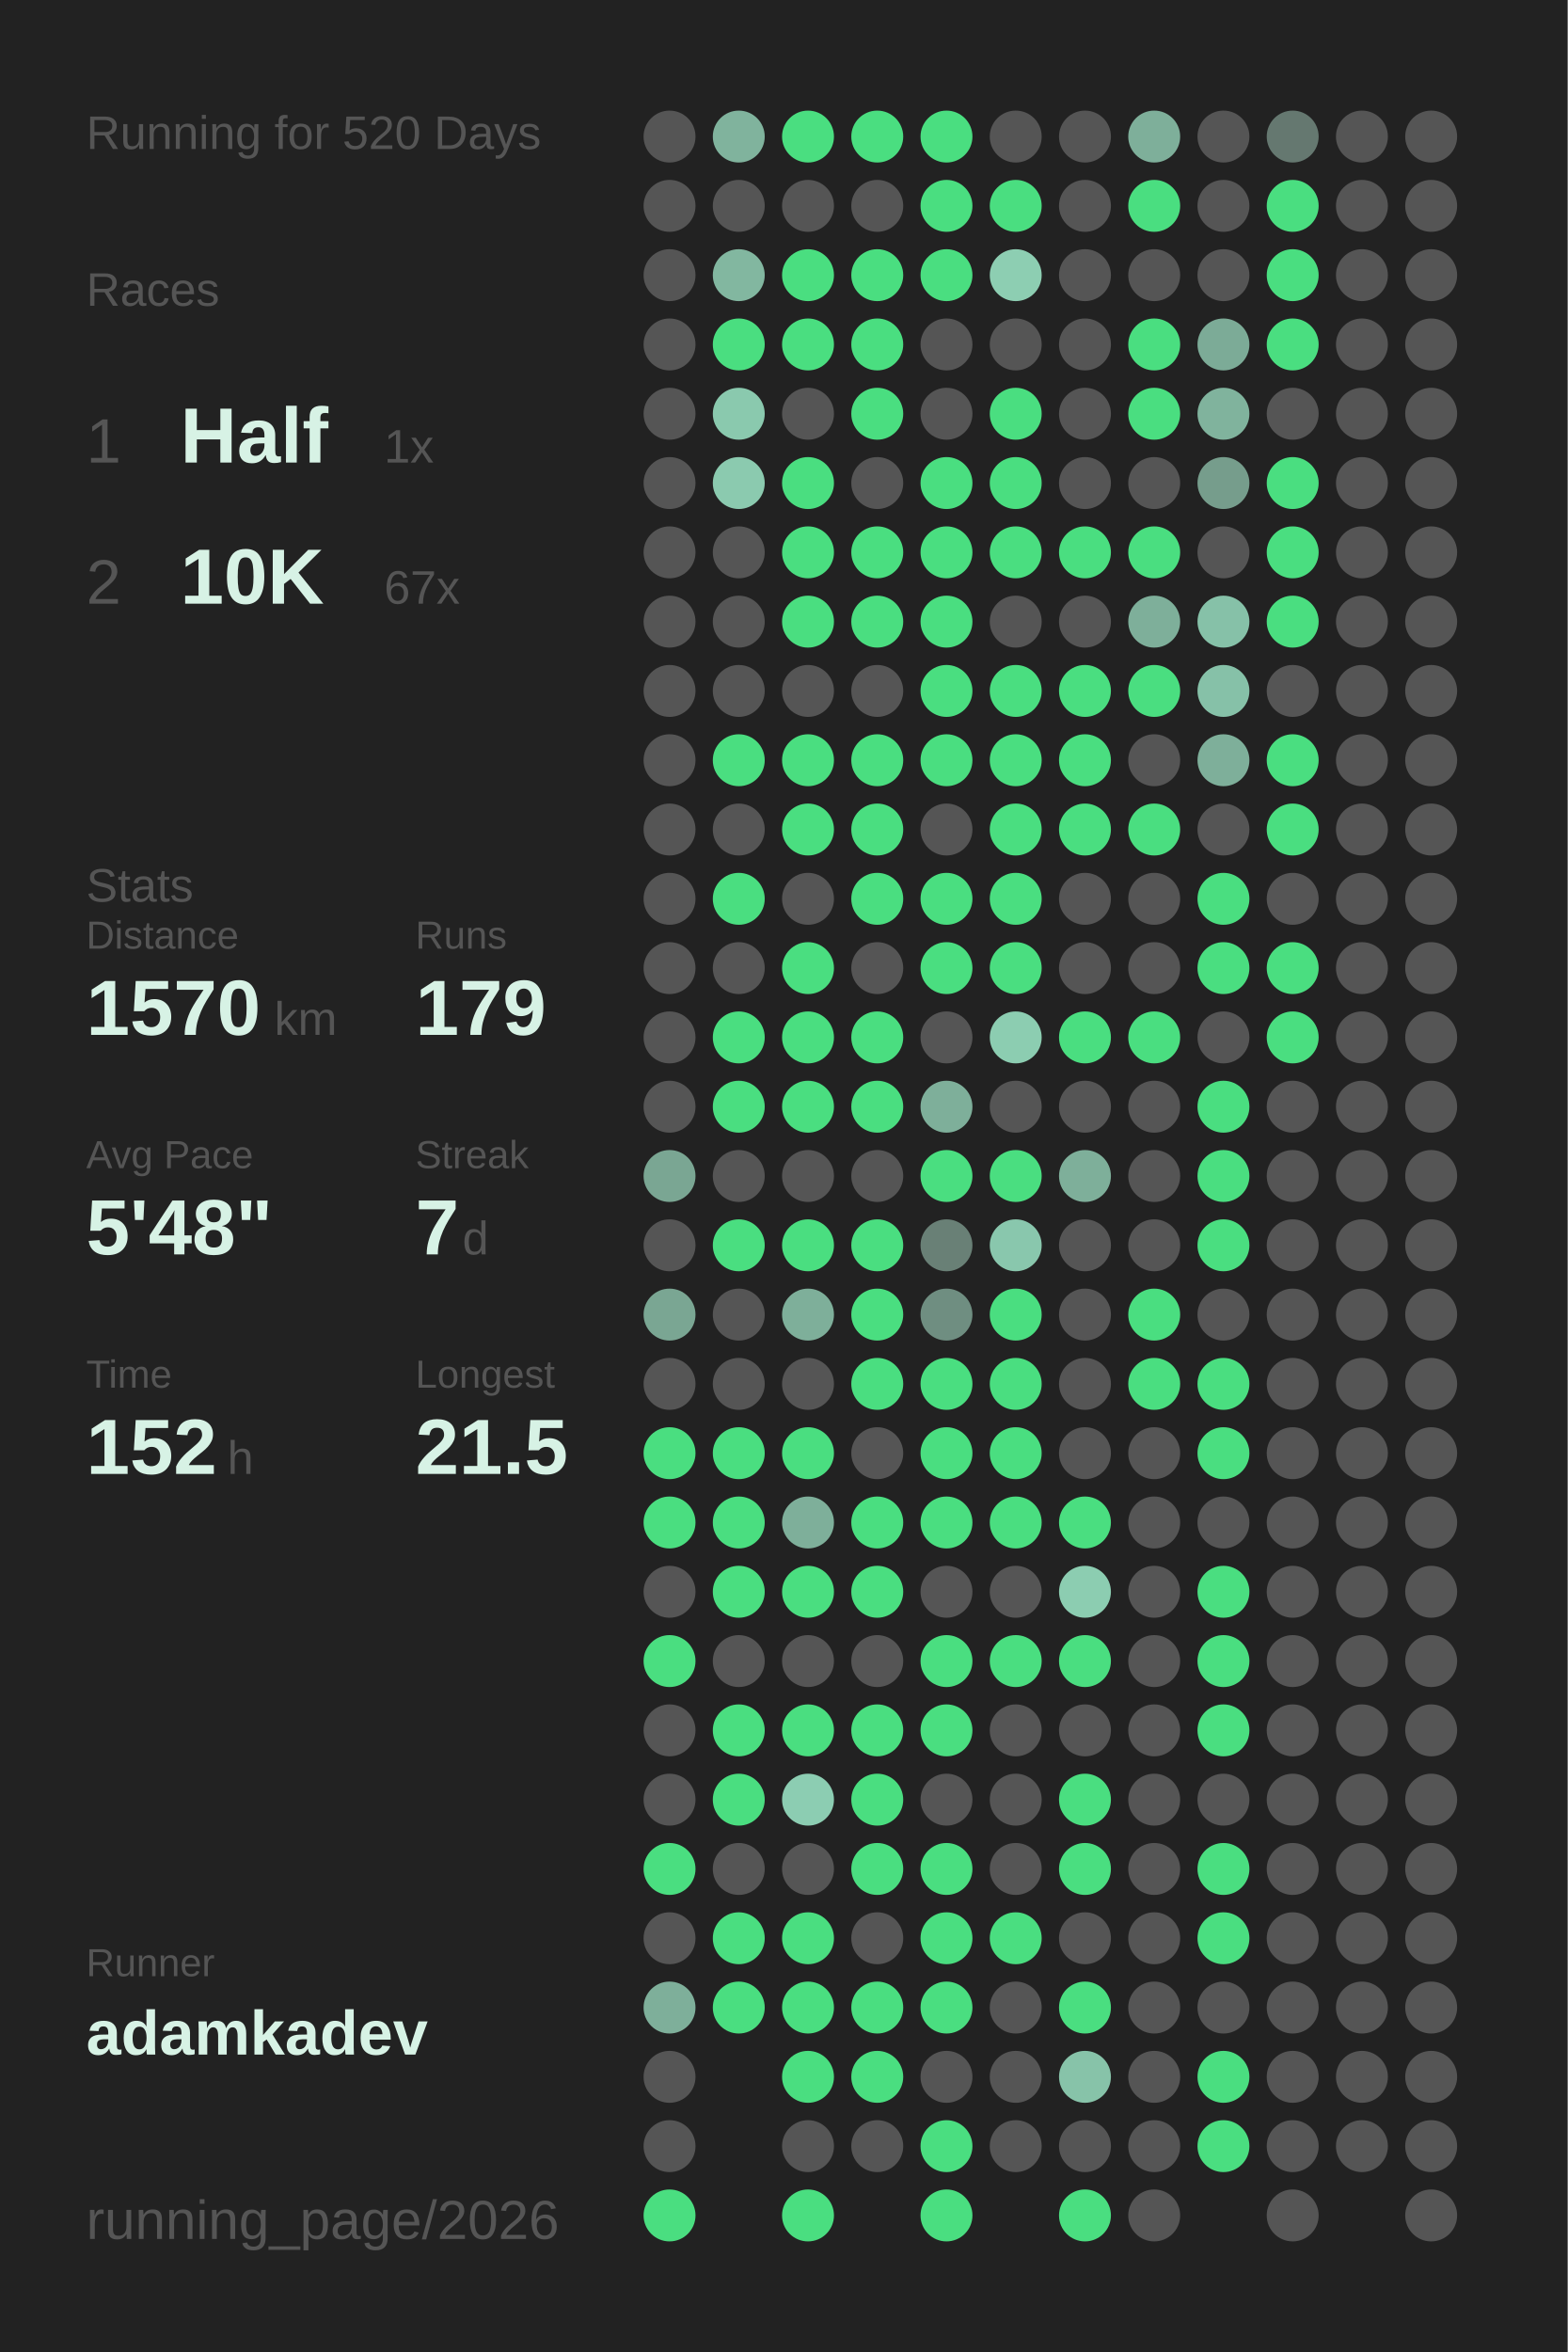
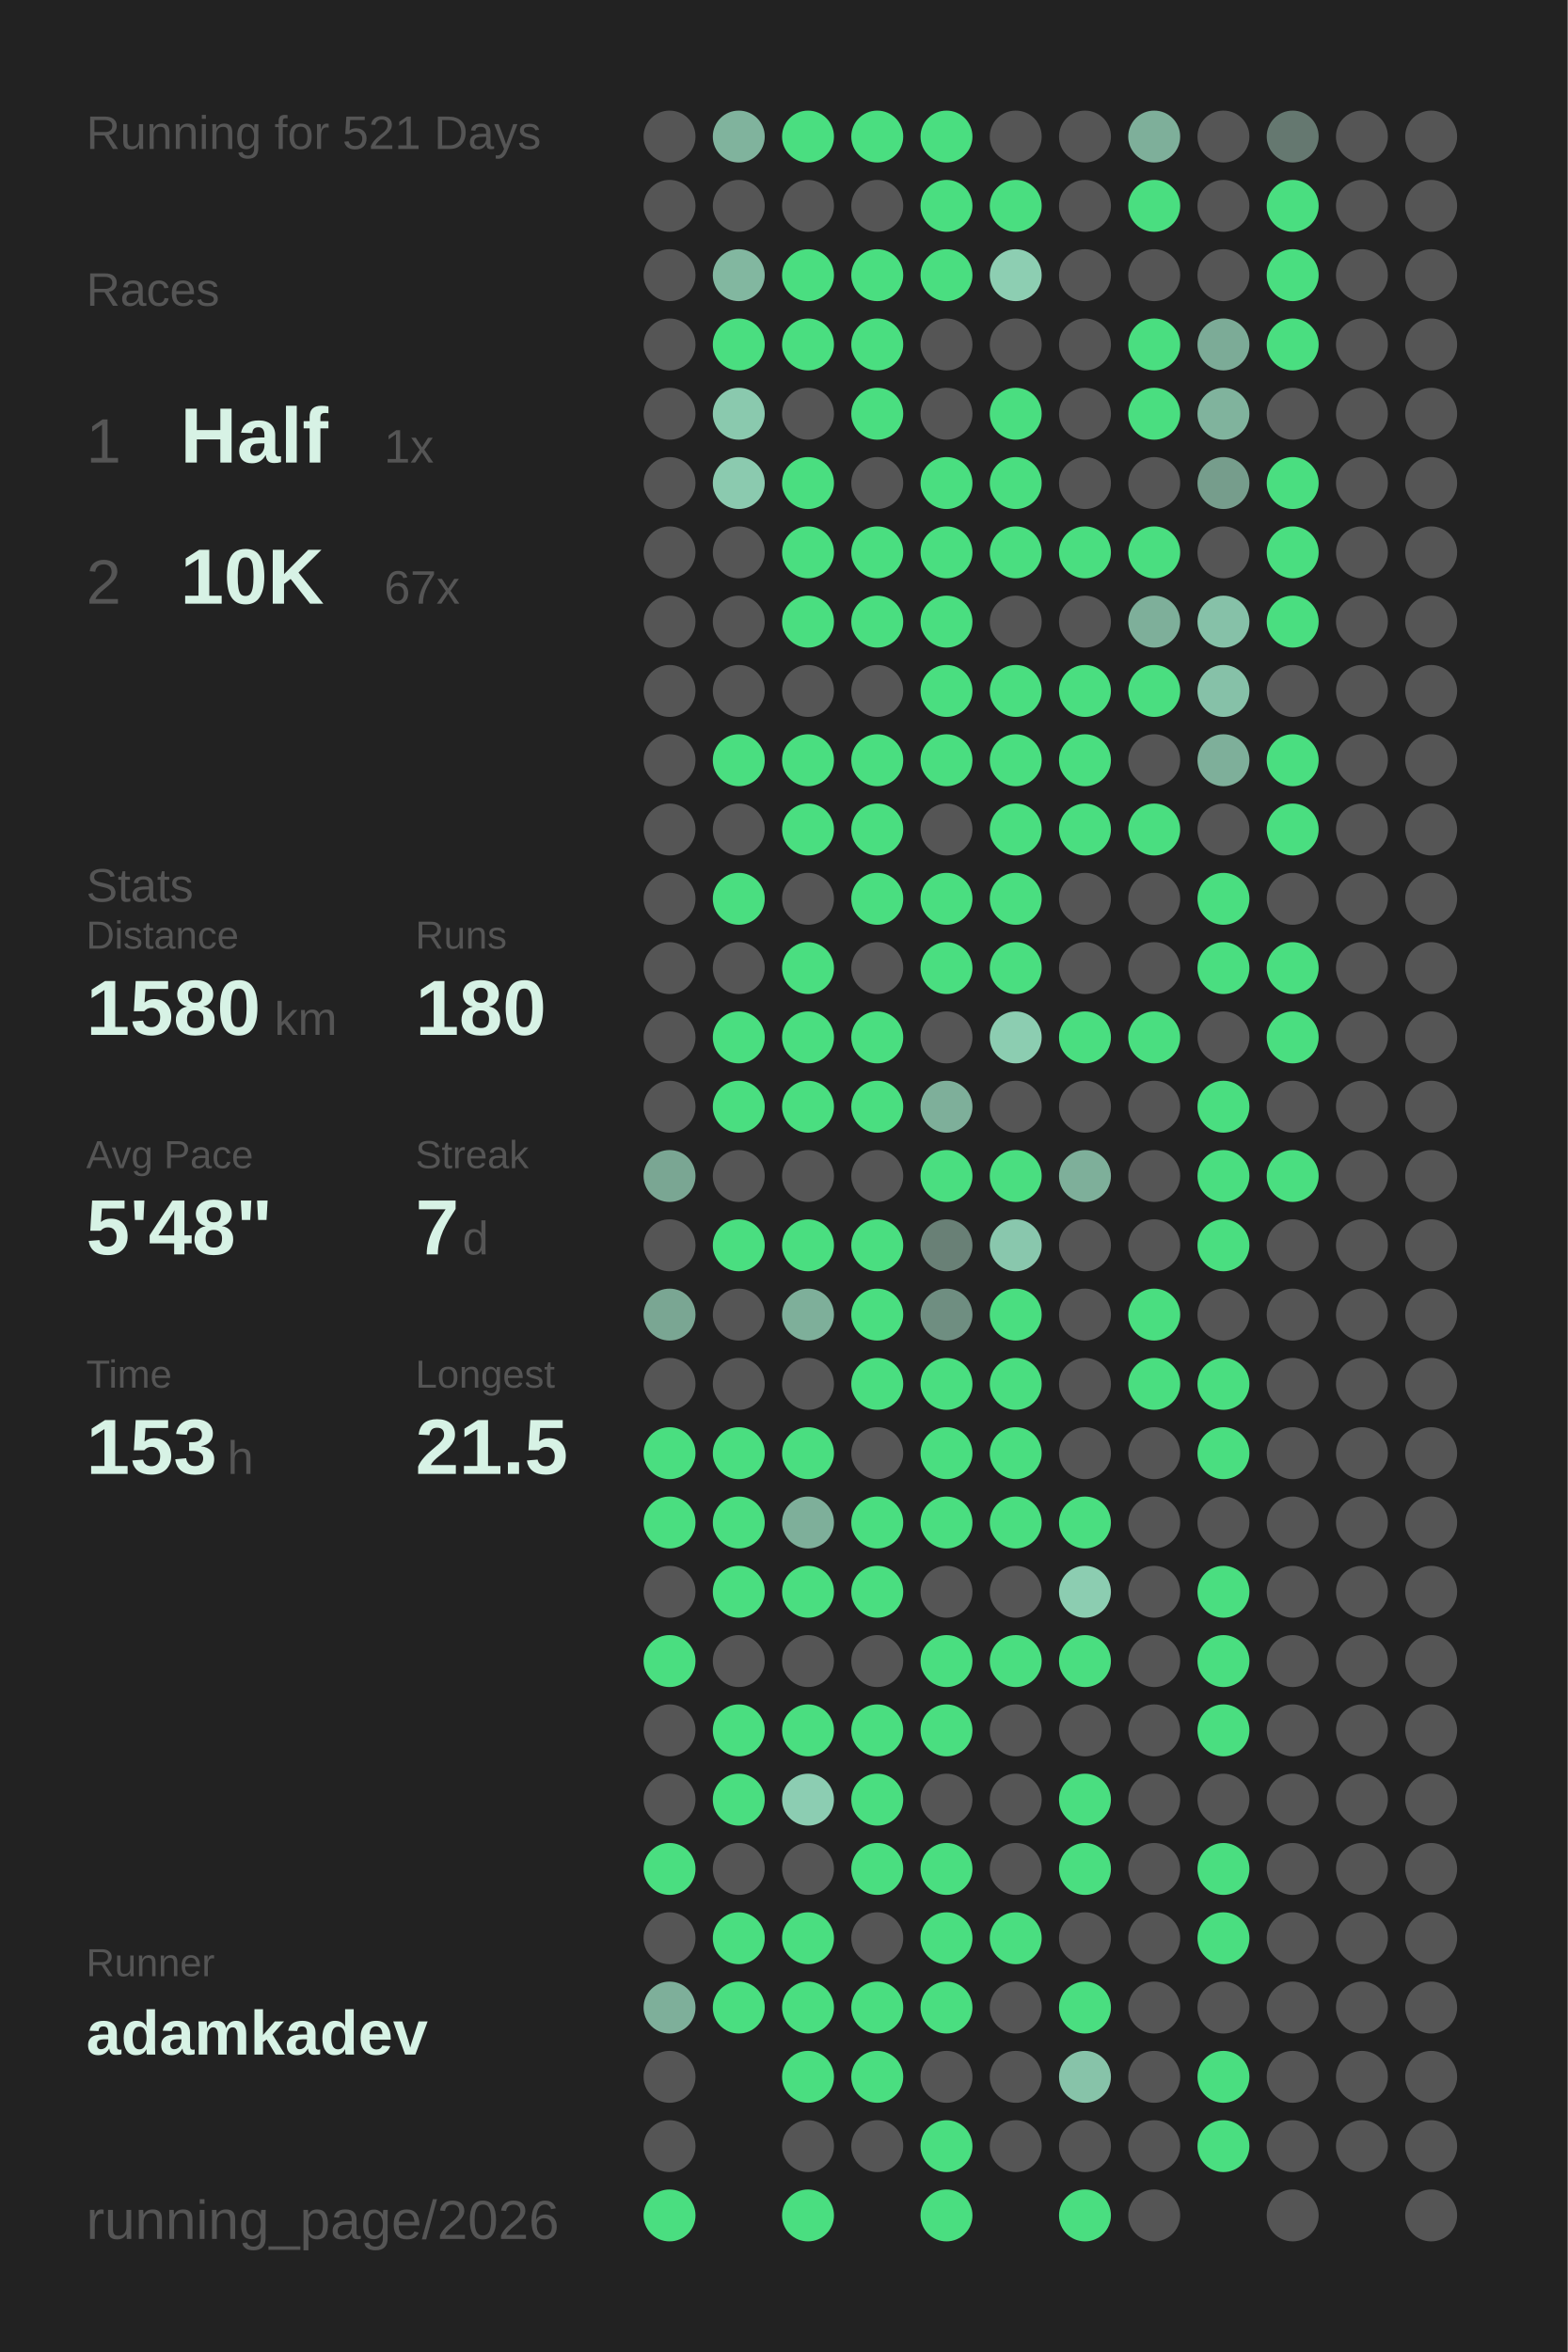
<svg xmlns="http://www.w3.org/2000/svg" baseProfile="full" height="300mm" version="1.1" viewBox="0,0,200,300" width="200mm">
  <defs />
  <rect fill="#222222" height="300" width="200" x="0" y="0" />
-   <text fill="#555555" style="font-size:6px; font-family:Arial;" x="11" y="19">Running for 520 Days</text>
+   <text fill="#555555" style="font-size:6px; font-family:Arial;" x="11" y="19">Running for 521 Days</text>
  <text fill="#555555" style="font-size:6px; font-family:Arial;" x="11" y="39">Races</text>
  <text fill="#555555" style="font-size:8px; font-family:Arial;" x="11" y="59">1</text>
  <text fill="#D7F2E5" style="font-size:10px; font-family:Arial; font-weight:bold;" x="23" y="59">Half</text>
  <text fill="#555555" style="font-size:6px; font-family:Arial;" x="49" y="59">1x</text>
  <text fill="#555555" style="font-size:8px; font-family:Arial;" x="11" y="77">2</text>
  <text fill="#D7F2E5" style="font-size:10px; font-family:Arial; font-weight:bold;" x="23" y="77">10K</text>
  <text fill="#555555" style="font-size:6px; font-family:Arial;" x="49" y="77">67x</text>
  <text fill="#555555" style="font-size:6px; font-family:Arial;" x="11" y="115">Stats</text>
  <text fill="#555555" style="font-size:5px; font-family:Arial;" x="11" y="121">Distance</text>
-   <text fill="#D7F2E5" style="font-size:10px; font-family:Arial; font-weight:bold;" x="11" y="132">1570</text>
+   <text fill="#D7F2E5" style="font-size:10px; font-family:Arial; font-weight:bold;" x="11" y="132">1580</text>
  <text fill="#555555" style="font-size:6px; font-family:Arial;" x="35" y="132">km</text>
  <text fill="#555555" style="font-size:5px; font-family:Arial;" x="53" y="121">Runs</text>
-   <text fill="#D7F2E5" style="font-size:10px; font-family:Arial; font-weight:bold;" x="53" y="132">179</text>
+   <text fill="#D7F2E5" style="font-size:10px; font-family:Arial; font-weight:bold;" x="53" y="132">180</text>
  <text fill="#555555" style="font-size:5px; font-family:Arial;" x="11" y="149">Avg Pace</text>
  <text fill="#D7F2E5" style="font-size:10px; font-family:Arial; font-weight:bold;" x="11" y="160">5'48"</text>
  <text fill="#555555" style="font-size:5px; font-family:Arial;" x="53" y="149">Streak</text>
  <text fill="#D7F2E5" style="font-size:10px; font-family:Arial; font-weight:bold;" x="53" y="160">7</text>
  <text fill="#555555" style="font-size:6px; font-family:Arial;" x="59" y="160">d</text>
  <text fill="#555555" style="font-size:5px; font-family:Arial;" x="11" y="177">Time</text>
-   <text fill="#D7F2E5" style="font-size:10px; font-family:Arial; font-weight:bold;" x="11" y="188">152</text>
+   <text fill="#D7F2E5" style="font-size:10px; font-family:Arial; font-weight:bold;" x="11" y="188">153</text>
  <text fill="#555555" style="font-size:6px; font-family:Arial;" x="29" y="188">h</text>
  <text fill="#555555" style="font-size:5px; font-family:Arial;" x="53" y="177">Longest</text>
  <text fill="#D7F2E5" style="font-size:10px; font-family:Arial; font-weight:bold;" x="53" y="188">21.5</text>
  <text fill="#555555" style="font-size:5px; font-family:Arial;" x="11" y="252.065">Runner</text>
  <text fill="#D7F2E5" style="font-size:8px; font-family:Arial; font-weight:bold;" x="11" y="262.065">adamkadev</text>
  <text fill="#555555" style="font-size:7px; font-family:Arial;" x="11" y="285.581">running_page/2026</text>
  <circle cx="85.417" cy="17.419" fill="#555555" r="3.312" />
  <circle cx="85.417" cy="26.258" fill="#555555" r="3.312" />
  <circle cx="85.417" cy="35.097" fill="#555555" r="3.312" />
  <circle cx="85.417" cy="43.935" fill="#555555" r="3.312" />
  <circle cx="85.417" cy="52.774" fill="#555555" r="3.312" />
  <circle cx="85.417" cy="61.613" fill="#555555" r="3.312" />
  <circle cx="85.417" cy="70.452" fill="#555555" r="3.312" />
  <circle cx="85.417" cy="79.29" fill="#555555" r="3.312" />
  <circle cx="85.417" cy="88.129" fill="#555555" r="3.312" />
  <circle cx="85.417" cy="96.968" fill="#555555" r="3.312" />
  <circle cx="85.417" cy="105.806" fill="#555555" r="3.312" />
  <circle cx="85.417" cy="114.645" fill="#555555" r="3.312" />
  <circle cx="85.417" cy="123.484" fill="#555555" r="3.312" />
  <circle cx="85.417" cy="132.323" fill="#555555" r="3.312" />
  <circle cx="85.417" cy="141.161" fill="#555555" r="3.312" />
  <circle cx="85.417" cy="150" fill="#7aa693" r="3.312" />
  <circle cx="85.417" cy="158.839" fill="#555555" r="3.312" />
  <circle cx="85.417" cy="167.677" fill="#7aa693" r="3.312" />
  <circle cx="85.417" cy="176.516" fill="#555555" r="3.312" />
  <circle cx="85.417" cy="185.355" fill="#4ADE80" r="3.312" />
  <circle cx="85.417" cy="194.194" fill="#4ADE80" r="3.312" />
  <circle cx="85.417" cy="203.032" fill="#555555" r="3.312" />
  <circle cx="85.417" cy="211.871" fill="#4ADE80" r="3.312" />
  <circle cx="85.417" cy="220.71" fill="#555555" r="3.312" />
  <circle cx="85.417" cy="229.548" fill="#555555" r="3.312" />
  <circle cx="85.417" cy="238.387" fill="#4ADE80" r="3.312" />
  <circle cx="85.417" cy="247.226" fill="#555555" r="3.312" />
  <circle cx="85.417" cy="256.065" fill="#7eaf9a" r="3.312" />
  <circle cx="85.417" cy="264.903" fill="#555555" r="3.312" />
  <circle cx="85.417" cy="273.742" fill="#555555" r="3.312" />
  <circle cx="85.417" cy="282.581" fill="#4ADE80" r="3.312" />
  <circle cx="94.25" cy="17.419" fill="#80b39d" r="3.312" />
  <circle cx="94.25" cy="26.258" fill="#555555" r="3.312" />
  <circle cx="94.25" cy="35.097" fill="#82b7a0" r="3.312" />
  <circle cx="94.25" cy="43.935" fill="#4ADE80" r="3.312" />
  <circle cx="94.25" cy="52.774" fill="#8ac9ae" r="3.312" />
  <circle cx="94.25" cy="61.613" fill="#8bcaaf" r="3.312" />
  <circle cx="94.25" cy="70.452" fill="#555555" r="3.312" />
  <circle cx="94.25" cy="79.29" fill="#555555" r="3.312" />
  <circle cx="94.25" cy="88.129" fill="#555555" r="3.312" />
  <circle cx="94.25" cy="96.968" fill="#4ADE80" r="3.312" />
  <circle cx="94.25" cy="105.806" fill="#555555" r="3.312" />
  <circle cx="94.25" cy="114.645" fill="#4ADE80" r="3.312" />
  <circle cx="94.25" cy="123.484" fill="#555555" r="3.312" />
  <circle cx="94.25" cy="132.323" fill="#4ADE80" r="3.312" />
  <circle cx="94.25" cy="141.161" fill="#4ADE80" r="3.312" />
  <circle cx="94.25" cy="150" fill="#555555" r="3.312" />
  <circle cx="94.25" cy="158.839" fill="#4ADE80" r="3.312" />
  <circle cx="94.25" cy="167.677" fill="#555555" r="3.312" />
  <circle cx="94.25" cy="176.516" fill="#555555" r="3.312" />
  <circle cx="94.25" cy="185.355" fill="#4ADE80" r="3.312" />
  <circle cx="94.25" cy="194.194" fill="#4ADE80" r="3.312" />
  <circle cx="94.25" cy="203.032" fill="#4ADE80" r="3.312" />
  <circle cx="94.25" cy="211.871" fill="#555555" r="3.312" />
  <circle cx="94.25" cy="220.71" fill="#4ADE80" r="3.312" />
  <circle cx="94.25" cy="229.548" fill="#4ADE80" r="3.312" />
  <circle cx="94.25" cy="238.387" fill="#555555" r="3.312" />
  <circle cx="94.25" cy="247.226" fill="#4ADE80" r="3.312" />
  <circle cx="94.25" cy="256.065" fill="#4ADE80" r="3.312" />
  <circle cx="103.083" cy="17.419" fill="#4ADE80" r="3.312" />
  <circle cx="103.083" cy="26.258" fill="#555555" r="3.312" />
  <circle cx="103.083" cy="35.097" fill="#4ADE80" r="3.312" />
  <circle cx="103.083" cy="43.935" fill="#4ADE80" r="3.312" />
  <circle cx="103.083" cy="52.774" fill="#555555" r="3.312" />
  <circle cx="103.083" cy="61.613" fill="#4ADE80" r="3.312" />
  <circle cx="103.083" cy="70.452" fill="#4ADE80" r="3.312" />
  <circle cx="103.083" cy="79.29" fill="#4ADE80" r="3.312" />
  <circle cx="103.083" cy="88.129" fill="#555555" r="3.312" />
  <circle cx="103.083" cy="96.968" fill="#4ADE80" r="3.312" />
  <circle cx="103.083" cy="105.806" fill="#4ADE80" r="3.312" />
  <circle cx="103.083" cy="114.645" fill="#555555" r="3.312" />
  <circle cx="103.083" cy="123.484" fill="#4ADE80" r="3.312" />
  <circle cx="103.083" cy="132.323" fill="#4ADE80" r="3.312" />
  <circle cx="103.083" cy="141.161" fill="#4ADE80" r="3.312" />
  <circle cx="103.083" cy="150" fill="#555555" r="3.312" />
  <circle cx="103.083" cy="158.839" fill="#4ADE80" r="3.312" />
  <circle cx="103.083" cy="167.677" fill="#7eaf9a" r="3.312" />
  <circle cx="103.083" cy="176.516" fill="#555555" r="3.312" />
  <circle cx="103.083" cy="185.355" fill="#4ADE80" r="3.312" />
  <circle cx="103.083" cy="194.194" fill="#7eaf9a" r="3.312" />
  <circle cx="103.083" cy="203.032" fill="#4ADE80" r="3.312" />
  <circle cx="103.083" cy="211.871" fill="#555555" r="3.312" />
  <circle cx="103.083" cy="220.71" fill="#4ADE80" r="3.312" />
  <circle cx="103.083" cy="229.548" fill="#8ccdb2" r="3.312" />
  <circle cx="103.083" cy="238.387" fill="#555555" r="3.312" />
  <circle cx="103.083" cy="247.226" fill="#4ADE80" r="3.312" />
  <circle cx="103.083" cy="256.065" fill="#4ADE80" r="3.312" />
  <circle cx="103.083" cy="264.903" fill="#4ADE80" r="3.312" />
  <circle cx="103.083" cy="273.742" fill="#555555" r="3.312" />
  <circle cx="103.083" cy="282.581" fill="#4ADE80" r="3.312" />
  <circle cx="111.917" cy="17.419" fill="#4ADE80" r="3.312" />
  <circle cx="111.917" cy="26.258" fill="#555555" r="3.312" />
  <circle cx="111.917" cy="35.097" fill="#4ADE80" r="3.312" />
  <circle cx="111.917" cy="43.935" fill="#4ADE80" r="3.312" />
  <circle cx="111.917" cy="52.774" fill="#4ADE80" r="3.312" />
  <circle cx="111.917" cy="61.613" fill="#555555" r="3.312" />
  <circle cx="111.917" cy="70.452" fill="#4ADE80" r="3.312" />
  <circle cx="111.917" cy="79.29" fill="#4ADE80" r="3.312" />
  <circle cx="111.917" cy="88.129" fill="#555555" r="3.312" />
  <circle cx="111.917" cy="96.968" fill="#4ADE80" r="3.312" />
  <circle cx="111.917" cy="105.806" fill="#4ADE80" r="3.312" />
  <circle cx="111.917" cy="114.645" fill="#4ADE80" r="3.312" />
  <circle cx="111.917" cy="123.484" fill="#555555" r="3.312" />
  <circle cx="111.917" cy="132.323" fill="#4ADE80" r="3.312" />
  <circle cx="111.917" cy="141.161" fill="#4ADE80" r="3.312" />
  <circle cx="111.917" cy="150" fill="#555555" r="3.312" />
  <circle cx="111.917" cy="158.839" fill="#4ADE80" r="3.312" />
  <circle cx="111.917" cy="167.677" fill="#4ADE80" r="3.312" />
  <circle cx="111.917" cy="176.516" fill="#4ADE80" r="3.312" />
  <circle cx="111.917" cy="185.355" fill="#555555" r="3.312" />
  <circle cx="111.917" cy="194.194" fill="#4ADE80" r="3.312" />
  <circle cx="111.917" cy="203.032" fill="#4ADE80" r="3.312" />
  <circle cx="111.917" cy="211.871" fill="#555555" r="3.312" />
  <circle cx="111.917" cy="220.71" fill="#4ADE80" r="3.312" />
  <circle cx="111.917" cy="229.548" fill="#4ADE80" r="3.312" />
  <circle cx="111.917" cy="238.387" fill="#4ADE80" r="3.312" />
  <circle cx="111.917" cy="247.226" fill="#555555" r="3.312" />
  <circle cx="111.917" cy="256.065" fill="#4ADE80" r="3.312" />
  <circle cx="111.917" cy="264.903" fill="#4ADE80" r="3.312" />
  <circle cx="111.917" cy="273.742" fill="#555555" r="3.312" />
  <circle cx="120.75" cy="17.419" fill="#4ADE80" r="3.312" />
  <circle cx="120.75" cy="26.258" fill="#4ADE80" r="3.312" />
  <circle cx="120.75" cy="35.097" fill="#4ADE80" r="3.312" />
  <circle cx="120.75" cy="43.935" fill="#555555" r="3.312" />
  <circle cx="120.75" cy="52.774" fill="#555555" r="3.312" />
  <circle cx="120.75" cy="61.613" fill="#4ADE80" r="3.312" />
  <circle cx="120.75" cy="70.452" fill="#4ADE80" r="3.312" />
  <circle cx="120.75" cy="79.29" fill="#4ADE80" r="3.312" />
  <circle cx="120.75" cy="88.129" fill="#4ADE80" r="3.312" />
  <circle cx="120.75" cy="96.968" fill="#4ADE80" r="3.312" />
  <circle cx="120.75" cy="105.806" fill="#555555" r="3.312" />
  <circle cx="120.75" cy="114.645" fill="#4ADE80" r="3.312" />
  <circle cx="120.75" cy="123.484" fill="#4ADE80" r="3.312" />
  <circle cx="120.75" cy="132.323" fill="#555555" r="3.312" />
  <circle cx="120.75" cy="141.161" fill="#7eaf9a" r="3.312" />
  <circle cx="120.75" cy="150" fill="#4ADE80" r="3.312" />
  <circle cx="120.75" cy="158.839" fill="#698076" r="3.312" />
  <circle cx="120.75" cy="167.677" fill="#6f8e81" r="3.312" />
  <circle cx="120.75" cy="176.516" fill="#4ADE80" r="3.312" />
  <circle cx="120.75" cy="185.355" fill="#4ADE80" r="3.312" />
  <circle cx="120.75" cy="194.194" fill="#4ADE80" r="3.312" />
  <circle cx="120.75" cy="203.032" fill="#555555" r="3.312" />
  <circle cx="120.75" cy="211.871" fill="#4ADE80" r="3.312" />
  <circle cx="120.75" cy="220.71" fill="#4ADE80" r="3.312" />
  <circle cx="120.75" cy="229.548" fill="#555555" r="3.312" />
  <circle cx="120.75" cy="238.387" fill="#4ADE80" r="3.312" />
  <circle cx="120.75" cy="247.226" fill="#4ADE80" r="3.312" />
  <circle cx="120.75" cy="256.065" fill="#4ADE80" r="3.312" />
  <circle cx="120.75" cy="264.903" fill="#555555" r="3.312" />
  <circle cx="120.75" cy="273.742" fill="#4ADE80" r="3.312" />
  <circle cx="120.75" cy="282.581" fill="#4ADE80" r="3.312" />
  <circle cx="129.583" cy="17.419" fill="#555555" r="3.312" />
  <circle cx="129.583" cy="26.258" fill="#4ADE80" r="3.312" />
  <circle cx="129.583" cy="35.097" fill="#8dceb2" r="3.312" />
  <circle cx="129.583" cy="43.935" fill="#555555" r="3.312" />
  <circle cx="129.583" cy="52.774" fill="#4ADE80" r="3.312" />
  <circle cx="129.583" cy="61.613" fill="#4ADE80" r="3.312" />
  <circle cx="129.583" cy="70.452" fill="#4ADE80" r="3.312" />
  <circle cx="129.583" cy="79.29" fill="#555555" r="3.312" />
  <circle cx="129.583" cy="88.129" fill="#4ADE80" r="3.312" />
  <circle cx="129.583" cy="96.968" fill="#4ADE80" r="3.312" />
  <circle cx="129.583" cy="105.806" fill="#4ADE80" r="3.312" />
  <circle cx="129.583" cy="114.645" fill="#4ADE80" r="3.312" />
  <circle cx="129.583" cy="123.484" fill="#4ADE80" r="3.312" />
  <circle cx="129.583" cy="132.323" fill="#8ccdb1" r="3.312" />
  <circle cx="129.583" cy="141.161" fill="#555555" r="3.312" />
  <circle cx="129.583" cy="150" fill="#4ADE80" r="3.312" />
  <circle cx="129.583" cy="158.839" fill="#89c7ad" r="3.312" />
  <circle cx="129.583" cy="167.677" fill="#4ADE80" r="3.312" />
  <circle cx="129.583" cy="176.516" fill="#4ADE80" r="3.312" />
  <circle cx="129.583" cy="185.355" fill="#4ADE80" r="3.312" />
  <circle cx="129.583" cy="194.194" fill="#4ADE80" r="3.312" />
  <circle cx="129.583" cy="203.032" fill="#555555" r="3.312" />
  <circle cx="129.583" cy="211.871" fill="#4ADE80" r="3.312" />
  <circle cx="129.583" cy="220.71" fill="#555555" r="3.312" />
  <circle cx="129.583" cy="229.548" fill="#555555" r="3.312" />
  <circle cx="129.583" cy="238.387" fill="#555555" r="3.312" />
  <circle cx="129.583" cy="247.226" fill="#4ADE80" r="3.312" />
  <circle cx="129.583" cy="256.065" fill="#555555" r="3.312" />
  <circle cx="129.583" cy="264.903" fill="#555555" r="3.312" />
  <circle cx="129.583" cy="273.742" fill="#555555" r="3.312" />
  <circle cx="138.417" cy="17.419" fill="#555555" r="3.312" />
  <circle cx="138.417" cy="26.258" fill="#555555" r="3.312" />
  <circle cx="138.417" cy="35.097" fill="#555555" r="3.312" />
  <circle cx="138.417" cy="43.935" fill="#555555" r="3.312" />
  <circle cx="138.417" cy="52.774" fill="#555555" r="3.312" />
  <circle cx="138.417" cy="61.613" fill="#555555" r="3.312" />
  <circle cx="138.417" cy="70.452" fill="#4ADE80" r="3.312" />
  <circle cx="138.417" cy="79.29" fill="#555555" r="3.312" />
  <circle cx="138.417" cy="88.129" fill="#4ADE80" r="3.312" />
  <circle cx="138.417" cy="96.968" fill="#4ADE80" r="3.312" />
  <circle cx="138.417" cy="105.806" fill="#4ADE80" r="3.312" />
  <circle cx="138.417" cy="114.645" fill="#555555" r="3.312" />
  <circle cx="138.417" cy="123.484" fill="#555555" r="3.312" />
  <circle cx="138.417" cy="132.323" fill="#4ADE80" r="3.312" />
  <circle cx="138.417" cy="141.161" fill="#555555" r="3.312" />
  <circle cx="138.417" cy="150" fill="#7eaf9a" r="3.312" />
  <circle cx="138.417" cy="158.839" fill="#555555" r="3.312" />
  <circle cx="138.417" cy="167.677" fill="#555555" r="3.312" />
  <circle cx="138.417" cy="176.516" fill="#555555" r="3.312" />
  <circle cx="138.417" cy="185.355" fill="#555555" r="3.312" />
  <circle cx="138.417" cy="194.194" fill="#4ADE80" r="3.312" />
  <circle cx="138.417" cy="203.032" fill="#8ccdb1" r="3.312" />
  <circle cx="138.417" cy="211.871" fill="#4ADE80" r="3.312" />
  <circle cx="138.417" cy="220.71" fill="#555555" r="3.312" />
  <circle cx="138.417" cy="229.548" fill="#4ADE80" r="3.312" />
  <circle cx="138.417" cy="238.387" fill="#4ADE80" r="3.312" />
  <circle cx="138.417" cy="247.226" fill="#555555" r="3.312" />
  <circle cx="138.417" cy="256.065" fill="#4ADE80" r="3.312" />
  <circle cx="138.417" cy="264.903" fill="#87c3a9" r="3.312" />
  <circle cx="138.417" cy="273.742" fill="#555555" r="3.312" />
  <circle cx="138.417" cy="282.581" fill="#4ADE80" r="3.312" />
  <circle cx="147.25" cy="17.419" fill="#7eaf9a" r="3.312" />
  <circle cx="147.25" cy="26.258" fill="#4ADE80" r="3.312" />
  <circle cx="147.25" cy="35.097" fill="#555555" r="3.312" />
  <circle cx="147.25" cy="43.935" fill="#4ADE80" r="3.312" />
  <circle cx="147.25" cy="52.774" fill="#4ADE80" r="3.312" />
  <circle cx="147.25" cy="61.613" fill="#555555" r="3.312" />
  <circle cx="147.25" cy="70.452" fill="#4ADE80" r="3.312" />
  <circle cx="147.25" cy="79.29" fill="#7eaf9a" r="3.312" />
  <circle cx="147.25" cy="88.129" fill="#4ADE80" r="3.312" />
  <circle cx="147.25" cy="96.968" fill="#555555" r="3.312" />
  <circle cx="147.25" cy="105.806" fill="#4ADE80" r="3.312" />
  <circle cx="147.25" cy="114.645" fill="#555555" r="3.312" />
  <circle cx="147.25" cy="123.484" fill="#555555" r="3.312" />
  <circle cx="147.25" cy="132.323" fill="#4ADE80" r="3.312" />
  <circle cx="147.25" cy="141.161" fill="#555555" r="3.312" />
  <circle cx="147.25" cy="150" fill="#555555" r="3.312" />
  <circle cx="147.25" cy="158.839" fill="#555555" r="3.312" />
  <circle cx="147.25" cy="167.677" fill="#4ADE80" r="3.312" />
  <circle cx="147.25" cy="176.516" fill="#4ADE80" r="3.312" />
  <circle cx="147.25" cy="185.355" fill="#555555" r="3.312" />
  <circle cx="147.25" cy="194.194" fill="#555555" r="3.312" />
  <circle cx="147.25" cy="203.032" fill="#555555" r="3.312" />
  <circle cx="147.25" cy="211.871" fill="#555555" r="3.312" />
  <circle cx="147.25" cy="220.71" fill="#555555" r="3.312" />
  <circle cx="147.25" cy="229.548" fill="#555555" r="3.312" />
  <circle cx="147.25" cy="238.387" fill="#555555" r="3.312" />
  <circle cx="147.25" cy="247.226" fill="#555555" r="3.312" />
  <circle cx="147.25" cy="256.065" fill="#555555" r="3.312" />
  <circle cx="147.25" cy="264.903" fill="#555555" r="3.312" />
  <circle cx="147.25" cy="273.742" fill="#555555" r="3.312" />
  <circle cx="147.25" cy="282.581" fill="#555555" r="3.312" />
  <circle cx="156.083" cy="17.419" fill="#555555" r="3.312" />
  <circle cx="156.083" cy="26.258" fill="#555555" r="3.312" />
  <circle cx="156.083" cy="35.097" fill="#555555" r="3.312" />
  <circle cx="156.083" cy="43.935" fill="#7cab97" r="3.312" />
  <circle cx="156.083" cy="52.774" fill="#80b39d" r="3.312" />
  <circle cx="156.083" cy="61.613" fill="#769d8c" r="3.312" />
  <circle cx="156.083" cy="70.452" fill="#555555" r="3.312" />
  <circle cx="156.083" cy="79.29" fill="#86c1a8" r="3.312" />
  <circle cx="156.083" cy="88.129" fill="#86c1a8" r="3.312" />
  <circle cx="156.083" cy="96.968" fill="#7eaf9a" r="3.312" />
  <circle cx="156.083" cy="105.806" fill="#555555" r="3.312" />
  <circle cx="156.083" cy="114.645" fill="#4ADE80" r="3.312" />
  <circle cx="156.083" cy="123.484" fill="#4ADE80" r="3.312" />
  <circle cx="156.083" cy="132.323" fill="#555555" r="3.312" />
  <circle cx="156.083" cy="141.161" fill="#4ADE80" r="3.312" />
  <circle cx="156.083" cy="150" fill="#4ADE80" r="3.312" />
  <circle cx="156.083" cy="158.839" fill="#4ADE80" r="3.312" />
  <circle cx="156.083" cy="167.677" fill="#555555" r="3.312" />
  <circle cx="156.083" cy="176.516" fill="#4ADE80" r="3.312" />
  <circle cx="156.083" cy="185.355" fill="#4ADE80" r="3.312" />
  <circle cx="156.083" cy="194.194" fill="#555555" r="3.312" />
  <circle cx="156.083" cy="203.032" fill="#4ADE80" r="3.312" />
  <circle cx="156.083" cy="211.871" fill="#4ADE80" r="3.312" />
  <circle cx="156.083" cy="220.71" fill="#4ADE80" r="3.312" />
  <circle cx="156.083" cy="229.548" fill="#555555" r="3.312" />
  <circle cx="156.083" cy="238.387" fill="#4ADE80" r="3.312" />
  <circle cx="156.083" cy="247.226" fill="#4ADE80" r="3.312" />
  <circle cx="156.083" cy="256.065" fill="#555555" r="3.312" />
  <circle cx="156.083" cy="264.903" fill="#4ADE80" r="3.312" />
  <circle cx="156.083" cy="273.742" fill="#4ADE80" r="3.312" />
  <circle cx="164.917" cy="17.419" fill="#657870" r="3.312" />
  <circle cx="164.917" cy="26.258" fill="#4ADE80" r="3.312" />
  <circle cx="164.917" cy="35.097" fill="#4ADE80" r="3.312" />
  <circle cx="164.917" cy="43.935" fill="#4ADE80" r="3.312" />
  <circle cx="164.917" cy="52.774" fill="#555555" r="3.312" />
  <circle cx="164.917" cy="61.613" fill="#4ADE80" r="3.312" />
  <circle cx="164.917" cy="70.452" fill="#4ADE80" r="3.312" />
  <circle cx="164.917" cy="79.29" fill="#4ADE80" r="3.312" />
  <circle cx="164.917" cy="88.129" fill="#555555" r="3.312" />
  <circle cx="164.917" cy="96.968" fill="#4ADE80" r="3.312" />
  <circle cx="164.917" cy="105.806" fill="#4ADE80" r="3.312" />
  <circle cx="164.917" cy="114.645" fill="#555555" r="3.312" />
  <circle cx="164.917" cy="123.484" fill="#4ADE80" r="3.312" />
  <circle cx="164.917" cy="132.323" fill="#4ADE80" r="3.312" />
  <circle cx="164.917" cy="141.161" fill="#555555" r="3.312" />
-   <circle cx="164.917" cy="150" fill="#555555" r="3.312" />
+   <circle cx="164.917" cy="150" fill="#4ADE80" r="3.312" />
  <circle cx="164.917" cy="158.839" fill="#555555" r="3.312" />
  <circle cx="164.917" cy="167.677" fill="#555555" r="3.312" />
  <circle cx="164.917" cy="176.516" fill="#555555" r="3.312" />
  <circle cx="164.917" cy="185.355" fill="#555555" r="3.312" />
  <circle cx="164.917" cy="194.194" fill="#555555" r="3.312" />
  <circle cx="164.917" cy="203.032" fill="#555555" r="3.312" />
  <circle cx="164.917" cy="211.871" fill="#555555" r="3.312" />
  <circle cx="164.917" cy="220.71" fill="#555555" r="3.312" />
  <circle cx="164.917" cy="229.548" fill="#555555" r="3.312" />
  <circle cx="164.917" cy="238.387" fill="#555555" r="3.312" />
  <circle cx="164.917" cy="247.226" fill="#555555" r="3.312" />
  <circle cx="164.917" cy="256.065" fill="#555555" r="3.312" />
  <circle cx="164.917" cy="264.903" fill="#555555" r="3.312" />
  <circle cx="164.917" cy="273.742" fill="#555555" r="3.312" />
  <circle cx="164.917" cy="282.581" fill="#555555" r="3.312" />
  <circle cx="173.75" cy="17.419" fill="#555555" r="3.312" />
  <circle cx="173.75" cy="26.258" fill="#555555" r="3.312" />
  <circle cx="173.75" cy="35.097" fill="#555555" r="3.312" />
  <circle cx="173.75" cy="43.935" fill="#555555" r="3.312" />
  <circle cx="173.75" cy="52.774" fill="#555555" r="3.312" />
  <circle cx="173.75" cy="61.613" fill="#555555" r="3.312" />
  <circle cx="173.75" cy="70.452" fill="#555555" r="3.312" />
  <circle cx="173.75" cy="79.29" fill="#555555" r="3.312" />
  <circle cx="173.75" cy="88.129" fill="#555555" r="3.312" />
  <circle cx="173.75" cy="96.968" fill="#555555" r="3.312" />
  <circle cx="173.75" cy="105.806" fill="#555555" r="3.312" />
  <circle cx="173.75" cy="114.645" fill="#555555" r="3.312" />
  <circle cx="173.75" cy="123.484" fill="#555555" r="3.312" />
  <circle cx="173.75" cy="132.323" fill="#555555" r="3.312" />
  <circle cx="173.75" cy="141.161" fill="#555555" r="3.312" />
  <circle cx="173.75" cy="150" fill="#555555" r="3.312" />
  <circle cx="173.75" cy="158.839" fill="#555555" r="3.312" />
  <circle cx="173.75" cy="167.677" fill="#555555" r="3.312" />
  <circle cx="173.75" cy="176.516" fill="#555555" r="3.312" />
  <circle cx="173.75" cy="185.355" fill="#555555" r="3.312" />
  <circle cx="173.75" cy="194.194" fill="#555555" r="3.312" />
  <circle cx="173.75" cy="203.032" fill="#555555" r="3.312" />
  <circle cx="173.75" cy="211.871" fill="#555555" r="3.312" />
  <circle cx="173.75" cy="220.71" fill="#555555" r="3.312" />
  <circle cx="173.75" cy="229.548" fill="#555555" r="3.312" />
  <circle cx="173.75" cy="238.387" fill="#555555" r="3.312" />
  <circle cx="173.75" cy="247.226" fill="#555555" r="3.312" />
  <circle cx="173.75" cy="256.065" fill="#555555" r="3.312" />
  <circle cx="173.75" cy="264.903" fill="#555555" r="3.312" />
  <circle cx="173.75" cy="273.742" fill="#555555" r="3.312" />
  <circle cx="182.583" cy="17.419" fill="#555555" r="3.312" />
  <circle cx="182.583" cy="26.258" fill="#555555" r="3.312" />
  <circle cx="182.583" cy="35.097" fill="#555555" r="3.312" />
  <circle cx="182.583" cy="43.935" fill="#555555" r="3.312" />
  <circle cx="182.583" cy="52.774" fill="#555555" r="3.312" />
  <circle cx="182.583" cy="61.613" fill="#555555" r="3.312" />
  <circle cx="182.583" cy="70.452" fill="#555555" r="3.312" />
  <circle cx="182.583" cy="79.29" fill="#555555" r="3.312" />
  <circle cx="182.583" cy="88.129" fill="#555555" r="3.312" />
  <circle cx="182.583" cy="96.968" fill="#555555" r="3.312" />
  <circle cx="182.583" cy="105.806" fill="#555555" r="3.312" />
  <circle cx="182.583" cy="114.645" fill="#555555" r="3.312" />
  <circle cx="182.583" cy="123.484" fill="#555555" r="3.312" />
  <circle cx="182.583" cy="132.323" fill="#555555" r="3.312" />
  <circle cx="182.583" cy="141.161" fill="#555555" r="3.312" />
  <circle cx="182.583" cy="150" fill="#555555" r="3.312" />
  <circle cx="182.583" cy="158.839" fill="#555555" r="3.312" />
  <circle cx="182.583" cy="167.677" fill="#555555" r="3.312" />
  <circle cx="182.583" cy="176.516" fill="#555555" r="3.312" />
  <circle cx="182.583" cy="185.355" fill="#555555" r="3.312" />
  <circle cx="182.583" cy="194.194" fill="#555555" r="3.312" />
  <circle cx="182.583" cy="203.032" fill="#555555" r="3.312" />
  <circle cx="182.583" cy="211.871" fill="#555555" r="3.312" />
  <circle cx="182.583" cy="220.71" fill="#555555" r="3.312" />
  <circle cx="182.583" cy="229.548" fill="#555555" r="3.312" />
  <circle cx="182.583" cy="238.387" fill="#555555" r="3.312" />
  <circle cx="182.583" cy="247.226" fill="#555555" r="3.312" />
  <circle cx="182.583" cy="256.065" fill="#555555" r="3.312" />
  <circle cx="182.583" cy="264.903" fill="#555555" r="3.312" />
  <circle cx="182.583" cy="273.742" fill="#555555" r="3.312" />
  <circle cx="182.583" cy="282.581" fill="#555555" r="3.312" />
</svg>
